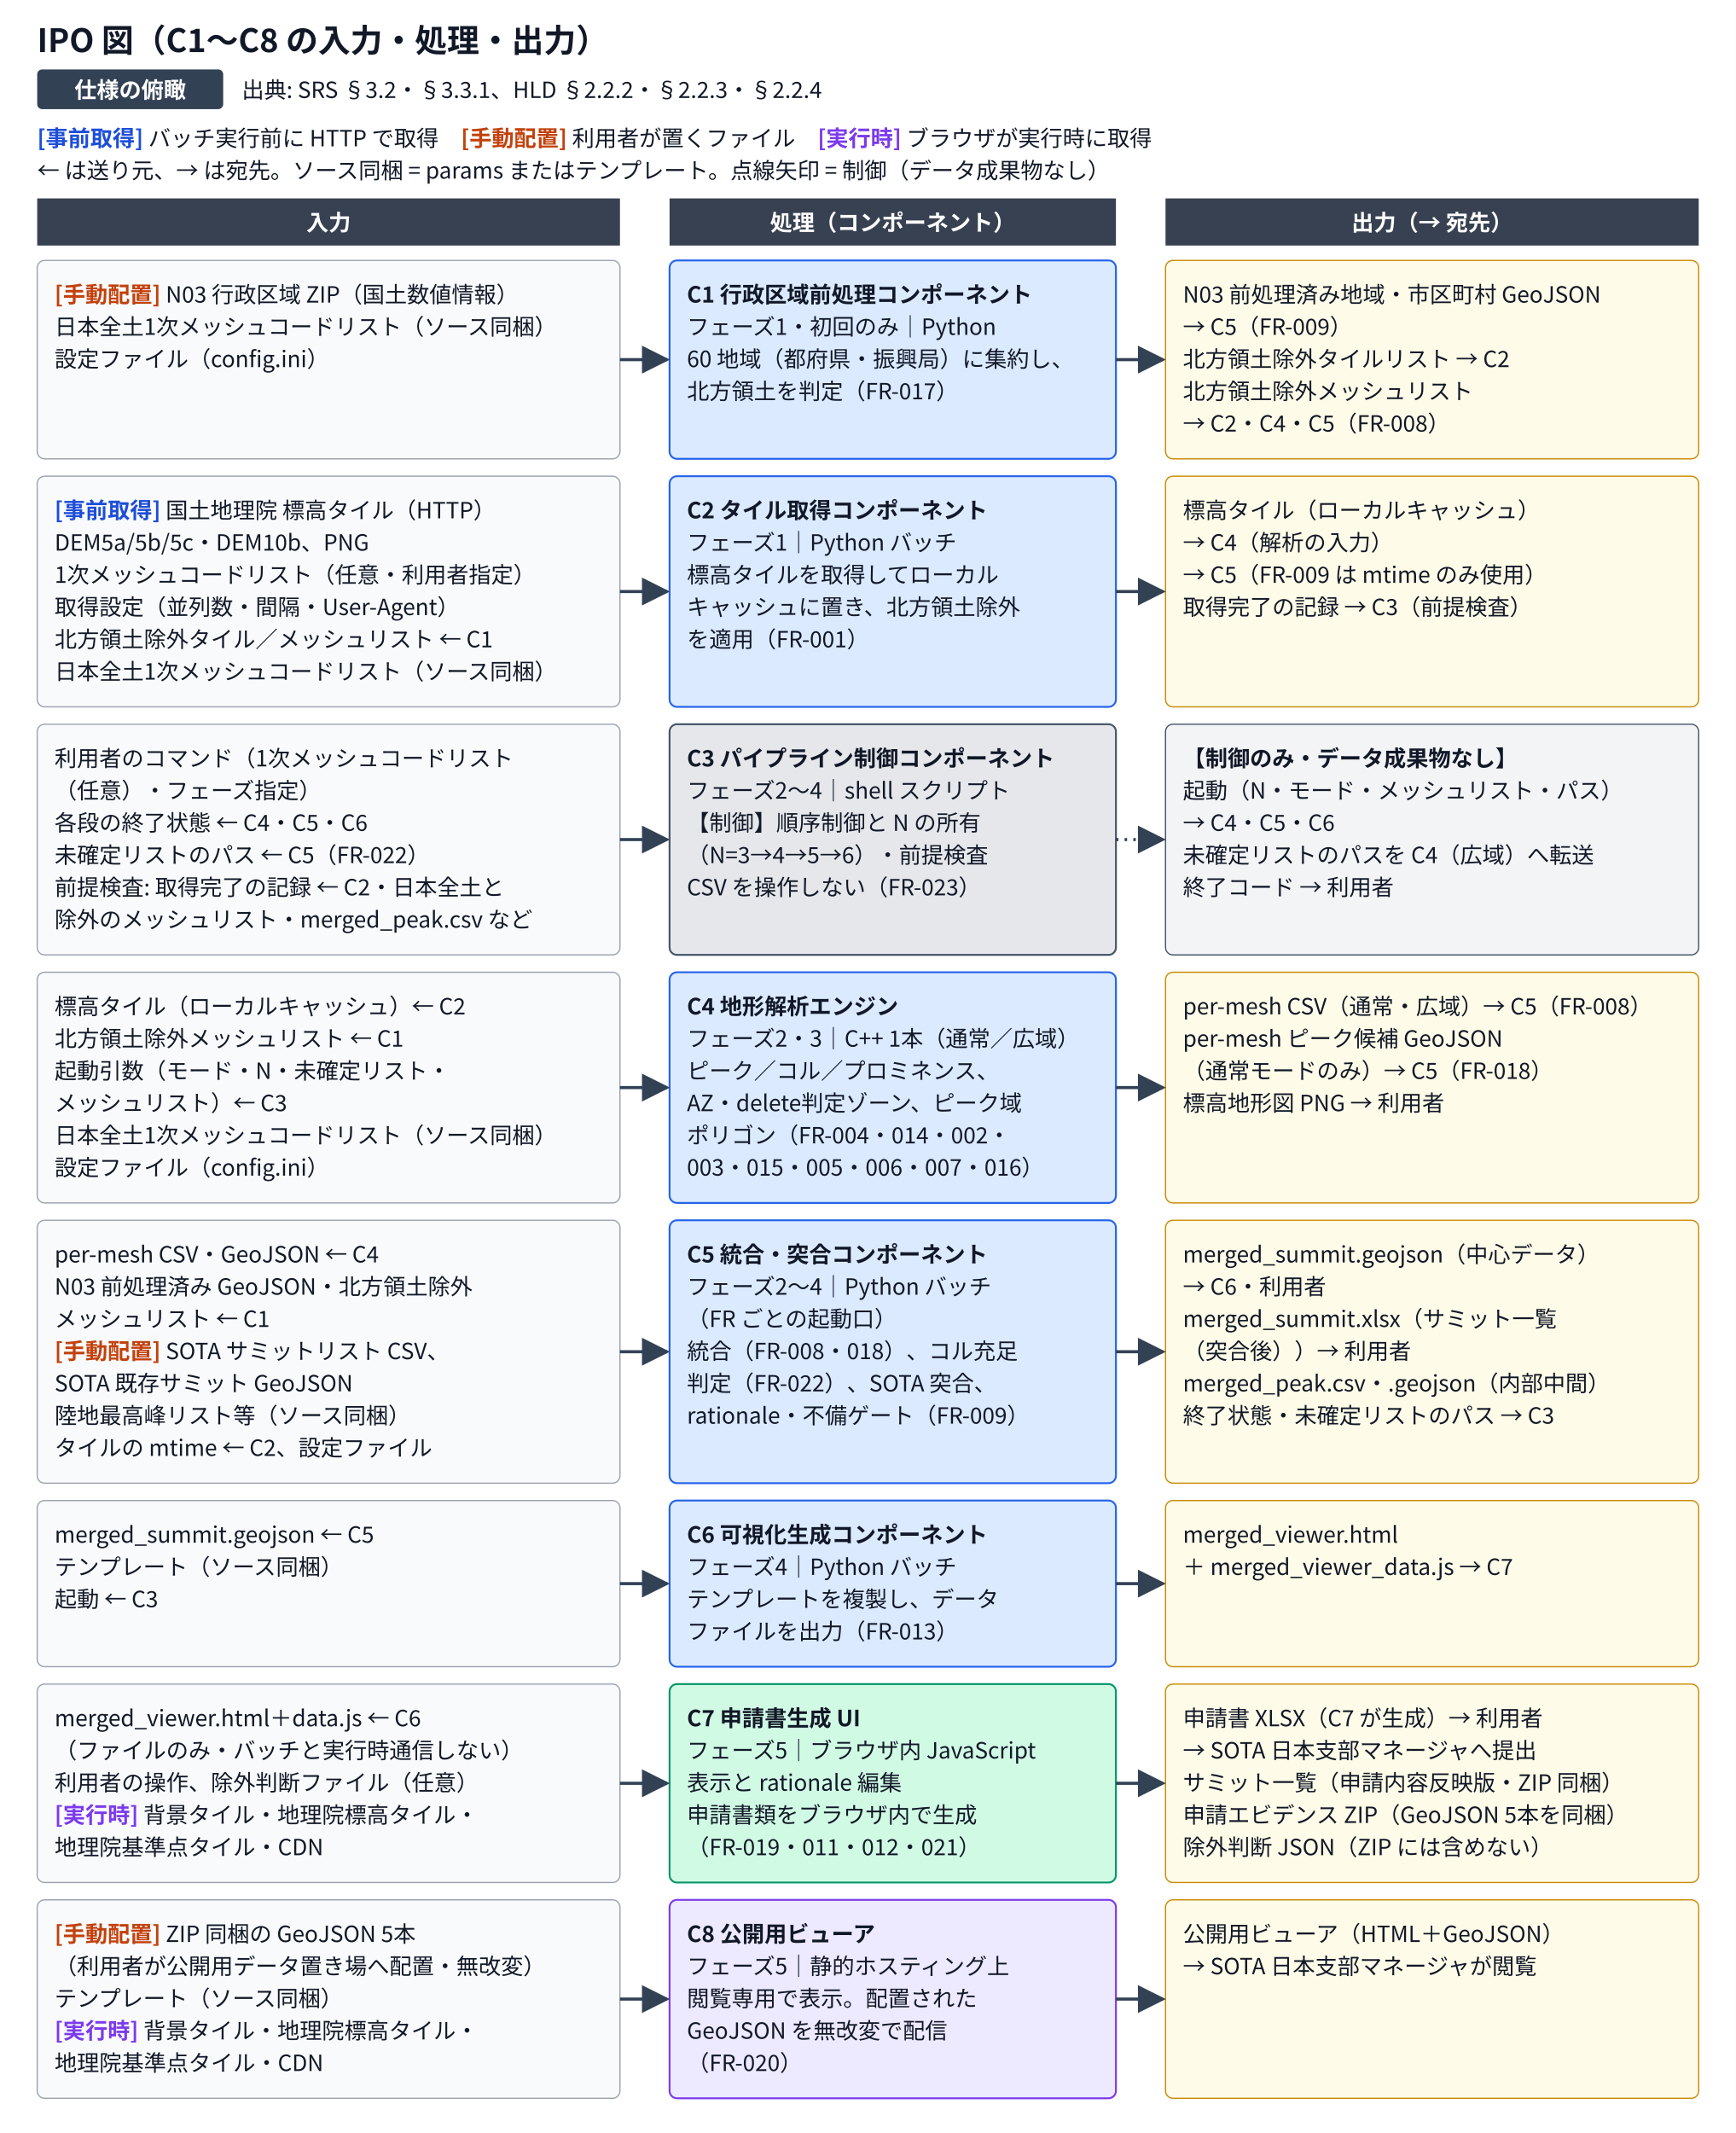
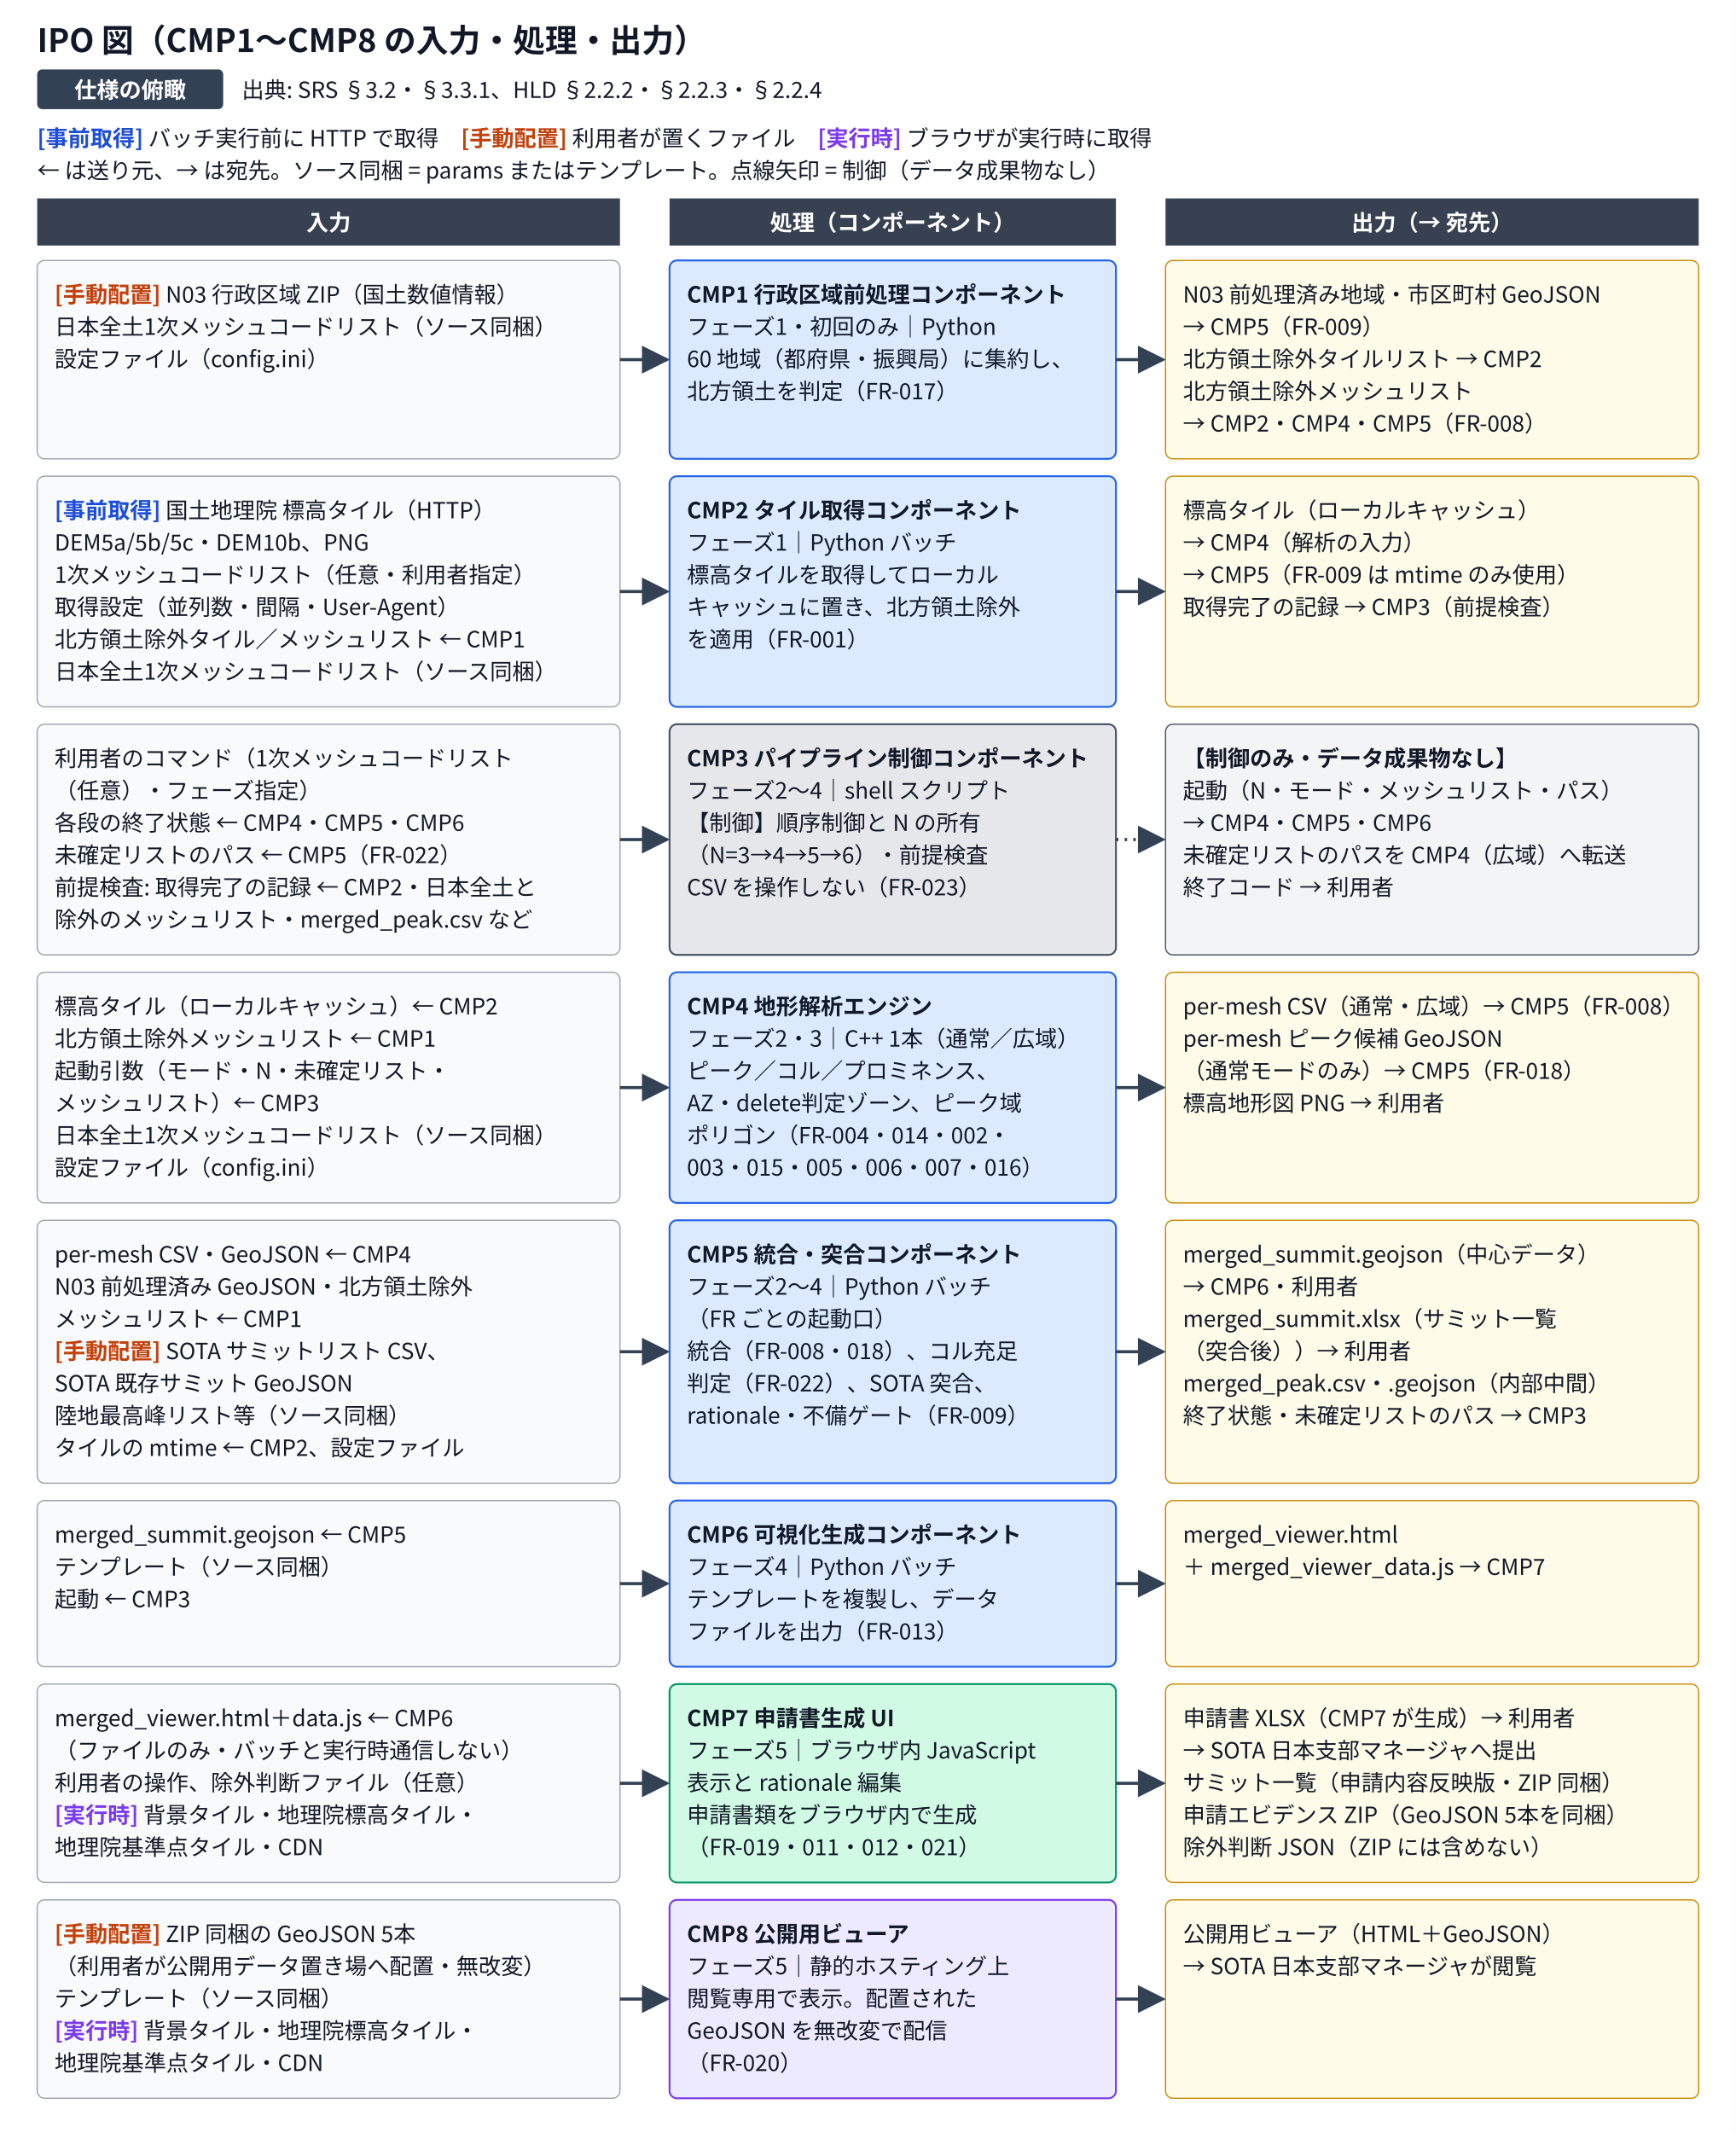
<svg xmlns="http://www.w3.org/2000/svg" width="1400" height="1720" viewBox="0 0 1400 1720" role="img" aria-label="図2 コンポーネント別 IPO 図">
  <style>svg { font-family: "Noto Sans CJK JP", "Hiragino Sans", "Yu Gothic", "Meiryo", sans-serif; background: #fff; }
text { font-size: 18px; fill: #111827; }
.b { font-weight: 700; } .ttl { font-size: 26px; font-weight: 700; }
.w { fill: #fff; font-weight: 700; } .pre, .blue { fill: #1d4ed8; }
.man { fill: #c2410c; } .run { fill: #7c3aed; }
.pre, .man, .run { font-weight: 700; }</style>
  <rect width="100%" height="100%" fill="#ffffff" />
  <defs>
    <marker id="ah2" viewBox="0 0 10 10" refX="9" refY="5" markerWidth="9" markerHeight="9" orient="auto-start-reverse">
      <path d="M0,0 L10,5 L0,10 z" fill="#334155" />
    </marker>
  </defs>
-   <text x="30" y="42" class="ttl">IPO 図（C1〜C8 の入力・処理・出力）</text>
+   <text x="30" y="42" class="ttl">IPO 図（CMP1〜CMP8 の入力・処理・出力）</text>
  <rect x="30" y="56" width="150" height="32" rx="4" fill="#334155" />
  <text x="105" y="79" class="w" text-anchor="middle">仕様の俯瞰</text>
  <text x="195" y="79">出典: SRS §3.2・§3.3.1、HLD §2.2.2・§2.2.3・§2.2.4</text>
  <text x="30" y="118">
    <tspan class="pre">[事前取得]</tspan> バッチ実行前に HTTP で取得　<tspan class="man">[手動配置]</tspan> 利用者が置くファイル　<tspan class="run">[実行時]</tspan> ブラウザが実行時に取得</text>
  <text x="30" y="144">← は送り元、→ は宛先。ソース同梱 = params またはテンプレート。点線矢印 = 制御（データ成果物なし）</text>
  <rect x="30" y="160" width="470" height="38" fill="#374151" />
  <text x="265" y="186" class="w" text-anchor="middle">入力</text>
  <rect x="540" y="160" width="360" height="38" fill="#374151" />
  <text x="720" y="186" class="w" text-anchor="middle">処理（コンポーネント）</text>
  <rect x="940" y="160" width="430" height="38" fill="#374151" />
  <text x="1155" y="186" class="w" text-anchor="middle">出力（→ 宛先）</text>
  <rect x="30" y="210" width="470" height="160" rx="6" fill="#f9fafb" stroke="#9ca3af" />
  <text x="44" y="244">
    <tspan class="man">[手動配置]</tspan> N03 行政区域 ZIP（国土数値情報）</text>
  <text x="44" y="270">日本全土1次メッシュコードリスト（ソース同梱）</text>
  <text x="44" y="296">設定ファイル（config.ini）</text>
  <rect x="540" y="210" width="360" height="160" rx="6" fill="#dbeafe" stroke="#2563eb" stroke-width="1.5" />
-   <text x="554" y="244" class="b">C1 行政区域前処理コンポーネント</text>
+   <text x="554" y="244" class="b">CMP1 行政区域前処理コンポーネント</text>
  <text x="554" y="270">フェーズ1・初回のみ｜Python</text>
  <text x="554" y="296">60 地域（都府県・振興局）に集約し、</text>
  <text x="554" y="322">北方領土を判定（FR-017）</text>
  <rect x="940" y="210" width="430" height="160" rx="6" fill="#fefce8" stroke="#ca8a04" />
  <text x="954" y="244">N03 前処理済み地域・市区町村 GeoJSON</text>
-   <text x="954" y="270">　→ C5（FR-009）</text>
-   <text x="954" y="296">北方領土除外タイルリスト → C2</text>
+   <text x="954" y="270">　→ CMP5（FR-009）</text>
+   <text x="954" y="296">北方領土除外タイルリスト → CMP2</text>
  <text x="954" y="322">北方領土除外メッシュリスト</text>
-   <text x="954" y="348">　→ C2・C4・C5（FR-008）</text>
+   <text x="954" y="348">　→ CMP2・CMP4・CMP5（FR-008）</text>
  <line x1="500" y1="290" x2="538" y2="290" stroke="#334155" stroke-width="2.5" marker-end="url(#ah2)" />
  <line x1="900" y1="290" x2="938" y2="290" stroke="#334155" stroke-width="2.5" marker-end="url(#ah2)" />
  <rect x="30" y="384" width="470" height="186" rx="6" fill="#f9fafb" stroke="#9ca3af" />
  <text x="44" y="418">
    <tspan class="pre">[事前取得]</tspan> 国土地理院 標高タイル（HTTP）</text>
  <text x="44" y="444">　DEM5a/5b/5c・DEM10b、PNG</text>
  <text x="44" y="470">1次メッシュコードリスト（任意・利用者指定）</text>
  <text x="44" y="496">取得設定（並列数・間隔・User-Agent）</text>
-   <text x="44" y="522">北方領土除外タイル／メッシュリスト ← C1</text>
+   <text x="44" y="522">北方領土除外タイル／メッシュリスト ← CMP1</text>
  <text x="44" y="548">日本全土1次メッシュコードリスト（ソース同梱）</text>
  <rect x="540" y="384" width="360" height="186" rx="6" fill="#dbeafe" stroke="#2563eb" stroke-width="1.5" />
-   <text x="554" y="418" class="b">C2 タイル取得コンポーネント</text>
+   <text x="554" y="418" class="b">CMP2 タイル取得コンポーネント</text>
  <text x="554" y="444">フェーズ1｜Python バッチ</text>
  <text x="554" y="470">標高タイルを取得してローカル</text>
  <text x="554" y="496">キャッシュに置き、北方領土除外</text>
  <text x="554" y="522">を適用（FR-001）</text>
  <rect x="940" y="384" width="430" height="186" rx="6" fill="#fefce8" stroke="#ca8a04" />
  <text x="954" y="418">標高タイル（ローカルキャッシュ）</text>
-   <text x="954" y="444">　→ C4（解析の入力）</text>
-   <text x="954" y="470">　→ C5（FR-009 は mtime のみ使用）</text>
-   <text x="954" y="496">取得完了の記録 → C3（前提検査）</text>
+   <text x="954" y="444">　→ CMP4（解析の入力）</text>
+   <text x="954" y="470">　→ CMP5（FR-009 は mtime のみ使用）</text>
+   <text x="954" y="496">取得完了の記録 → CMP3（前提検査）</text>
  <line x1="500" y1="477" x2="538" y2="477" stroke="#334155" stroke-width="2.5" marker-end="url(#ah2)" />
  <line x1="900" y1="477" x2="938" y2="477" stroke="#334155" stroke-width="2.5" marker-end="url(#ah2)" />
  <rect x="30" y="584" width="470" height="186" rx="6" fill="#f9fafb" stroke="#9ca3af" />
  <text x="44" y="618">利用者のコマンド（1次メッシュコードリスト</text>
  <text x="44" y="644">　（任意）・フェーズ指定）</text>
-   <text x="44" y="670">各段の終了状態 ← C4・C5・C6</text>
-   <text x="44" y="696">未確定リストのパス ← C5（FR-022）</text>
-   <text x="44" y="722">前提検査: 取得完了の記録 ← C2・日本全土と</text>
+   <text x="44" y="670">各段の終了状態 ← CMP4・CMP5・CMP6</text>
+   <text x="44" y="696">未確定リストのパス ← CMP5（FR-022）</text>
+   <text x="44" y="722">前提検査: 取得完了の記録 ← CMP2・日本全土と</text>
  <text x="44" y="748">除外のメッシュリスト・merged_peak.csv など</text>
  <rect x="540" y="584" width="360" height="186" rx="6" fill="#e5e7eb" stroke="#475569" stroke-width="1.5" />
-   <text x="554" y="618" class="b">C3 パイプライン制御コンポーネント</text>
+   <text x="554" y="618" class="b">CMP3 パイプライン制御コンポーネント</text>
  <text x="554" y="644">フェーズ2〜4｜shell スクリプト</text>
  <text x="554" y="670">【制御】順序制御と N の所有</text>
  <text x="554" y="696">（N=3→4→5→6）・前提検査</text>
  <text x="554" y="722">CSV を操作しない（FR-023）</text>
  <rect x="940" y="584" width="430" height="186" rx="6" fill="#f3f4f6" stroke="#475569" />
  <text x="954" y="618" class="b">【制御のみ・データ成果物なし】</text>
  <text x="954" y="644">起動（N・モード・メッシュリスト・パス）</text>
-   <text x="954" y="670">　→ C4・C5・C6</text>
-   <text x="954" y="696">未確定リストのパスを C4（広域）へ転送</text>
+   <text x="954" y="670">　→ CMP4・CMP5・CMP6</text>
+   <text x="954" y="696">未確定リストのパスを CMP4（広域）へ転送</text>
  <text x="954" y="722">終了コード → 利用者</text>
  <line x1="500" y1="677" x2="538" y2="677" stroke="#334155" stroke-width="2.5" marker-end="url(#ah2)" />
  <line x1="900" y1="677" x2="938" y2="677" stroke="#334155" stroke-width="2.5" stroke-dasharray="2 5" marker-end="url(#ah2)" />
  <rect x="30" y="784" width="470" height="186" rx="6" fill="#f9fafb" stroke="#9ca3af" />
-   <text x="44" y="818">標高タイル（ローカルキャッシュ）← C2</text>
-   <text x="44" y="844">北方領土除外メッシュリスト ← C1</text>
+   <text x="44" y="818">標高タイル（ローカルキャッシュ）← CMP2</text>
+   <text x="44" y="844">北方領土除外メッシュリスト ← CMP1</text>
  <text x="44" y="870">起動引数（モード・N・未確定リスト・</text>
-   <text x="44" y="896">　メッシュリスト）← C3</text>
+   <text x="44" y="896">　メッシュリスト）← CMP3</text>
  <text x="44" y="922">日本全土1次メッシュコードリスト（ソース同梱）</text>
  <text x="44" y="948">設定ファイル（config.ini）</text>
  <rect x="540" y="784" width="360" height="186" rx="6" fill="#dbeafe" stroke="#2563eb" stroke-width="1.5" />
-   <text x="554" y="818" class="b">C4 地形解析エンジン</text>
+   <text x="554" y="818" class="b">CMP4 地形解析エンジン</text>
  <text x="554" y="844">フェーズ2・3｜C++ 1本（通常／広域）</text>
  <text x="554" y="870">ピーク／コル／プロミネンス、</text>
  <text x="554" y="896">AZ・delete判定ゾーン、ピーク域</text>
  <text x="554" y="922">ポリゴン（FR-004・014・002・</text>
  <text x="554" y="948">003・015・005・006・007・016）</text>
  <rect x="940" y="784" width="430" height="186" rx="6" fill="#fefce8" stroke="#ca8a04" />
-   <text x="954" y="818">per-mesh CSV（通常・広域）→ C5（FR-008）</text>
+   <text x="954" y="818">per-mesh CSV（通常・広域）→ CMP5（FR-008）</text>
  <text x="954" y="844">per-mesh ピーク候補 GeoJSON</text>
-   <text x="954" y="870">　（通常モードのみ）→ C5（FR-018）</text>
+   <text x="954" y="870">　（通常モードのみ）→ CMP5（FR-018）</text>
  <text x="954" y="896">標高地形図 PNG → 利用者</text>
  <line x1="500" y1="877" x2="538" y2="877" stroke="#334155" stroke-width="2.5" marker-end="url(#ah2)" />
  <line x1="900" y1="877" x2="938" y2="877" stroke="#334155" stroke-width="2.5" marker-end="url(#ah2)" />
  <rect x="30" y="984" width="470" height="212" rx="6" fill="#f9fafb" stroke="#9ca3af" />
-   <text x="44" y="1018">per-mesh CSV・GeoJSON ← C4</text>
+   <text x="44" y="1018">per-mesh CSV・GeoJSON ← CMP4</text>
  <text x="44" y="1044">N03 前処理済み GeoJSON・北方領土除外</text>
-   <text x="44" y="1070">　メッシュリスト ← C1</text>
+   <text x="44" y="1070">　メッシュリスト ← CMP1</text>
  <text x="44" y="1096">
    <tspan class="man">[手動配置]</tspan> SOTA サミットリスト CSV、</text>
  <text x="44" y="1122">　SOTA 既存サミット GeoJSON</text>
  <text x="44" y="1148">陸地最高峰リスト等（ソース同梱）</text>
-   <text x="44" y="1174">タイルの mtime ← C2、設定ファイル</text>
+   <text x="44" y="1174">タイルの mtime ← CMP2、設定ファイル</text>
  <rect x="540" y="984" width="360" height="212" rx="6" fill="#dbeafe" stroke="#2563eb" stroke-width="1.5" />
-   <text x="554" y="1018" class="b">C5 統合・突合コンポーネント</text>
+   <text x="554" y="1018" class="b">CMP5 統合・突合コンポーネント</text>
  <text x="554" y="1044">フェーズ2〜4｜Python バッチ</text>
  <text x="554" y="1070">（FR ごとの起動口）</text>
  <text x="554" y="1096">統合（FR-008・018）、コル充足</text>
  <text x="554" y="1122">判定（FR-022）、SOTA 突合、</text>
  <text x="554" y="1148">rationale・不備ゲート（FR-009）</text>
  <rect x="940" y="984" width="430" height="212" rx="6" fill="#fefce8" stroke="#ca8a04" />
  <text x="954" y="1018">merged_summit.geojson（中心データ）</text>
-   <text x="954" y="1044">　→ C6・利用者</text>
+   <text x="954" y="1044">　→ CMP6・利用者</text>
  <text x="954" y="1070">merged_summit.xlsx（サミット一覧</text>
  <text x="954" y="1096">　（突合後））→ 利用者</text>
  <text x="954" y="1122">merged_peak.csv・.geojson（内部中間）</text>
-   <text x="954" y="1148">終了状態・未確定リストのパス → C3</text>
+   <text x="954" y="1148">終了状態・未確定リストのパス → CMP3</text>
  <line x1="500" y1="1090" x2="538" y2="1090" stroke="#334155" stroke-width="2.5" marker-end="url(#ah2)" />
  <line x1="900" y1="1090" x2="938" y2="1090" stroke="#334155" stroke-width="2.5" marker-end="url(#ah2)" />
  <rect x="30" y="1210" width="470" height="134" rx="6" fill="#f9fafb" stroke="#9ca3af" />
-   <text x="44" y="1244">merged_summit.geojson ← C5</text>
+   <text x="44" y="1244">merged_summit.geojson ← CMP5</text>
  <text x="44" y="1270">テンプレート（ソース同梱）</text>
-   <text x="44" y="1296">起動 ← C3</text>
+   <text x="44" y="1296">起動 ← CMP3</text>
  <rect x="540" y="1210" width="360" height="134" rx="6" fill="#dbeafe" stroke="#2563eb" stroke-width="1.5" />
-   <text x="554" y="1244" class="b">C6 可視化生成コンポーネント</text>
+   <text x="554" y="1244" class="b">CMP6 可視化生成コンポーネント</text>
  <text x="554" y="1270">フェーズ4｜Python バッチ</text>
  <text x="554" y="1296">テンプレートを複製し、データ</text>
  <text x="554" y="1322">ファイルを出力（FR-013）</text>
  <rect x="940" y="1210" width="430" height="134" rx="6" fill="#fefce8" stroke="#ca8a04" />
  <text x="954" y="1244">merged_viewer.html</text>
-   <text x="954" y="1270">＋ merged_viewer_data.js → C7</text>
+   <text x="954" y="1270">＋ merged_viewer_data.js → CMP7</text>
  <line x1="500" y1="1277" x2="538" y2="1277" stroke="#334155" stroke-width="2.5" marker-end="url(#ah2)" />
  <line x1="900" y1="1277" x2="938" y2="1277" stroke="#334155" stroke-width="2.5" marker-end="url(#ah2)" />
  <rect x="30" y="1358" width="470" height="160" rx="6" fill="#f9fafb" stroke="#9ca3af" />
-   <text x="44" y="1392">merged_viewer.html＋data.js ← C6</text>
+   <text x="44" y="1392">merged_viewer.html＋data.js ← CMP6</text>
  <text x="44" y="1418">（ファイルのみ・バッチと実行時通信しない）</text>
  <text x="44" y="1444">利用者の操作、除外判断ファイル（任意）</text>
  <text x="44" y="1470">
    <tspan class="run">[実行時]</tspan> 背景タイル・地理院標高タイル・</text>
  <text x="44" y="1496">　地理院基準点タイル・CDN</text>
  <rect x="540" y="1358" width="360" height="160" rx="6" fill="#d1fae5" stroke="#059669" stroke-width="1.5" />
-   <text x="554" y="1392" class="b">C7 申請書生成 UI</text>
+   <text x="554" y="1392" class="b">CMP7 申請書生成 UI</text>
  <text x="554" y="1418">フェーズ5｜ブラウザ内 JavaScript</text>
  <text x="554" y="1444">表示と rationale 編集</text>
  <text x="554" y="1470">申請書類をブラウザ内で生成</text>
  <text x="554" y="1496">（FR-019・011・012・021）</text>
  <rect x="940" y="1358" width="430" height="160" rx="6" fill="#fefce8" stroke="#ca8a04" />
-   <text x="954" y="1392">申請書 XLSX（C7 が生成）→ 利用者</text>
+   <text x="954" y="1392">申請書 XLSX（CMP7 が生成）→ 利用者</text>
  <text x="954" y="1418">　→ SOTA 日本支部マネージャへ提出</text>
  <text x="954" y="1444">サミット一覧（申請内容反映版・ZIP 同梱）</text>
  <text x="954" y="1470">申請エビデンス ZIP（GeoJSON 5本を同梱）</text>
  <text x="954" y="1496">除外判断 JSON（ZIP には含めない）</text>
  <line x1="500" y1="1438" x2="538" y2="1438" stroke="#334155" stroke-width="2.5" marker-end="url(#ah2)" />
  <line x1="900" y1="1438" x2="938" y2="1438" stroke="#334155" stroke-width="2.5" marker-end="url(#ah2)" />
  <rect x="30" y="1532" width="470" height="160" rx="6" fill="#f9fafb" stroke="#9ca3af" />
  <text x="44" y="1566">
    <tspan class="man">[手動配置]</tspan> ZIP 同梱の GeoJSON 5本</text>
  <text x="44" y="1592">（利用者が公開用データ置き場へ配置・無改変）</text>
  <text x="44" y="1618">テンプレート（ソース同梱）</text>
  <text x="44" y="1644">
    <tspan class="run">[実行時]</tspan> 背景タイル・地理院標高タイル・</text>
  <text x="44" y="1670">　地理院基準点タイル・CDN</text>
  <rect x="540" y="1532" width="360" height="160" rx="6" fill="#ede9fe" stroke="#7c3aed" stroke-width="1.5" />
-   <text x="554" y="1566" class="b">C8 公開用ビューア</text>
+   <text x="554" y="1566" class="b">CMP8 公開用ビューア</text>
  <text x="554" y="1592">フェーズ5｜静的ホスティング上</text>
  <text x="554" y="1618">閲覧専用で表示。配置された</text>
  <text x="554" y="1644">GeoJSON を無改変で配信</text>
  <text x="554" y="1670">（FR-020）</text>
  <rect x="940" y="1532" width="430" height="160" rx="6" fill="#fefce8" stroke="#ca8a04" />
  <text x="954" y="1566">公開用ビューア（HTML＋GeoJSON）</text>
  <text x="954" y="1592">　→ SOTA 日本支部マネージャが閲覧</text>
  <line x1="500" y1="1612" x2="538" y2="1612" stroke="#334155" stroke-width="2.5" marker-end="url(#ah2)" />
  <line x1="900" y1="1612" x2="938" y2="1612" stroke="#334155" stroke-width="2.5" marker-end="url(#ah2)" />
</svg>
